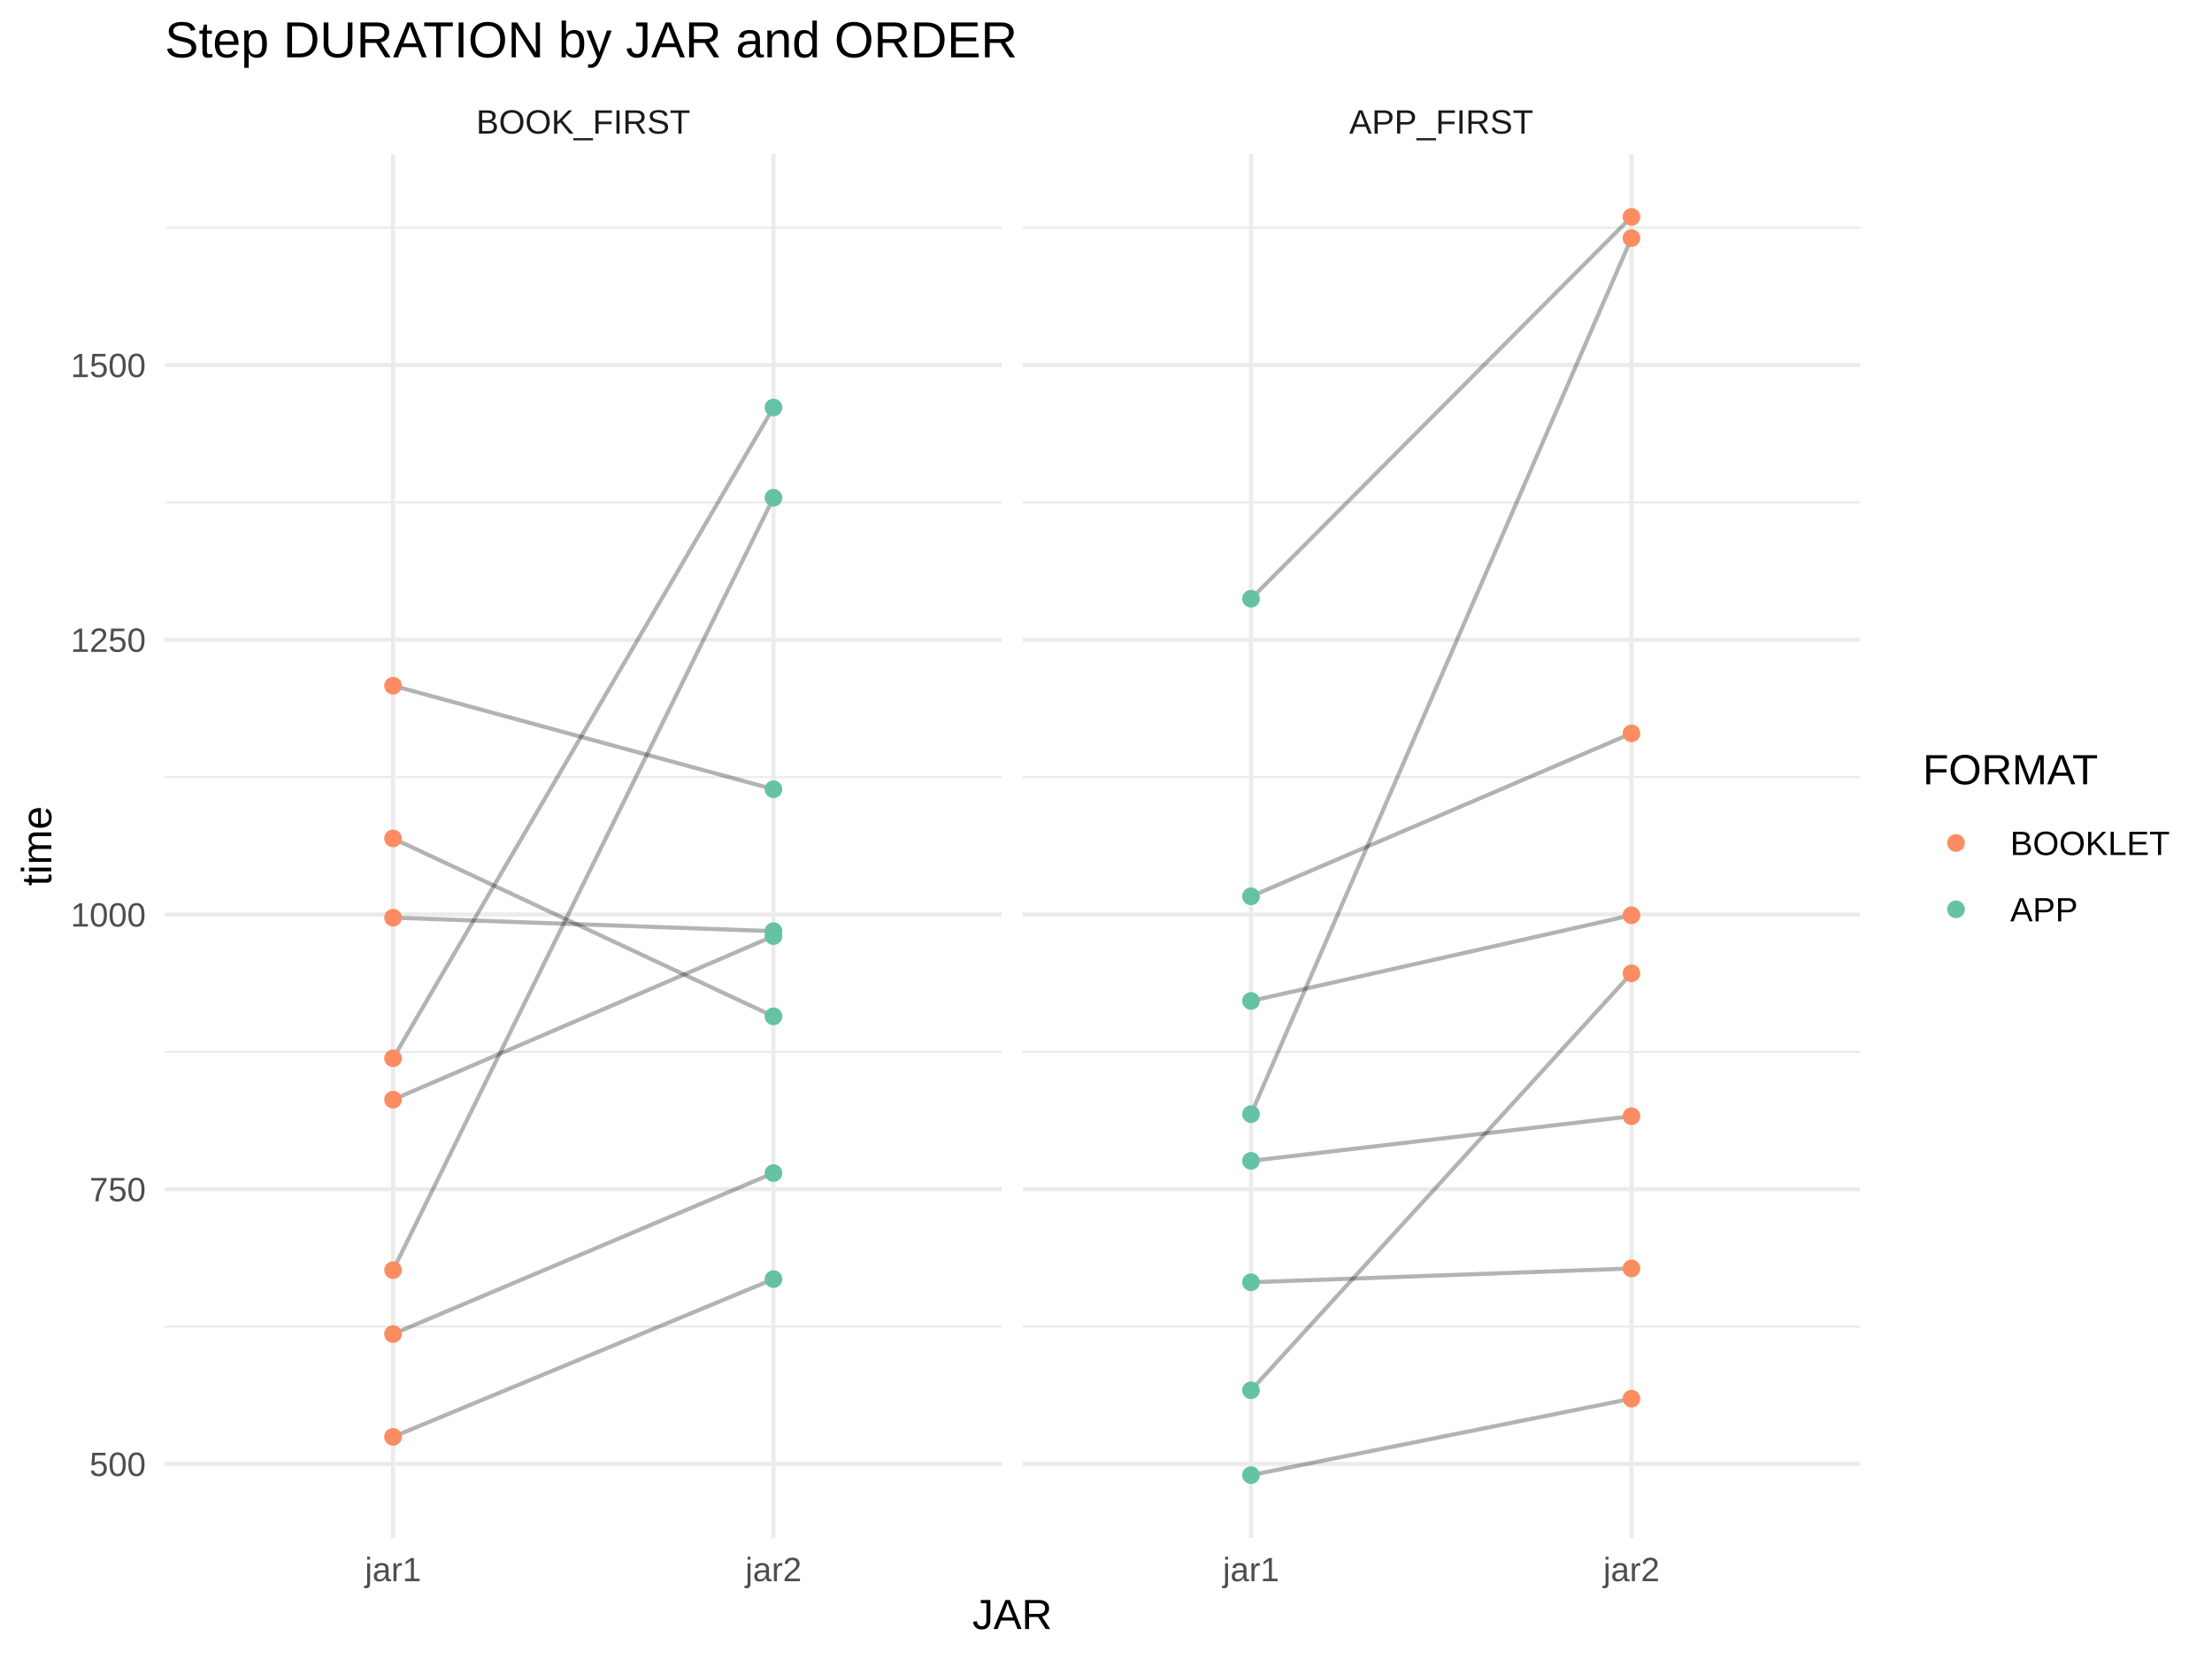
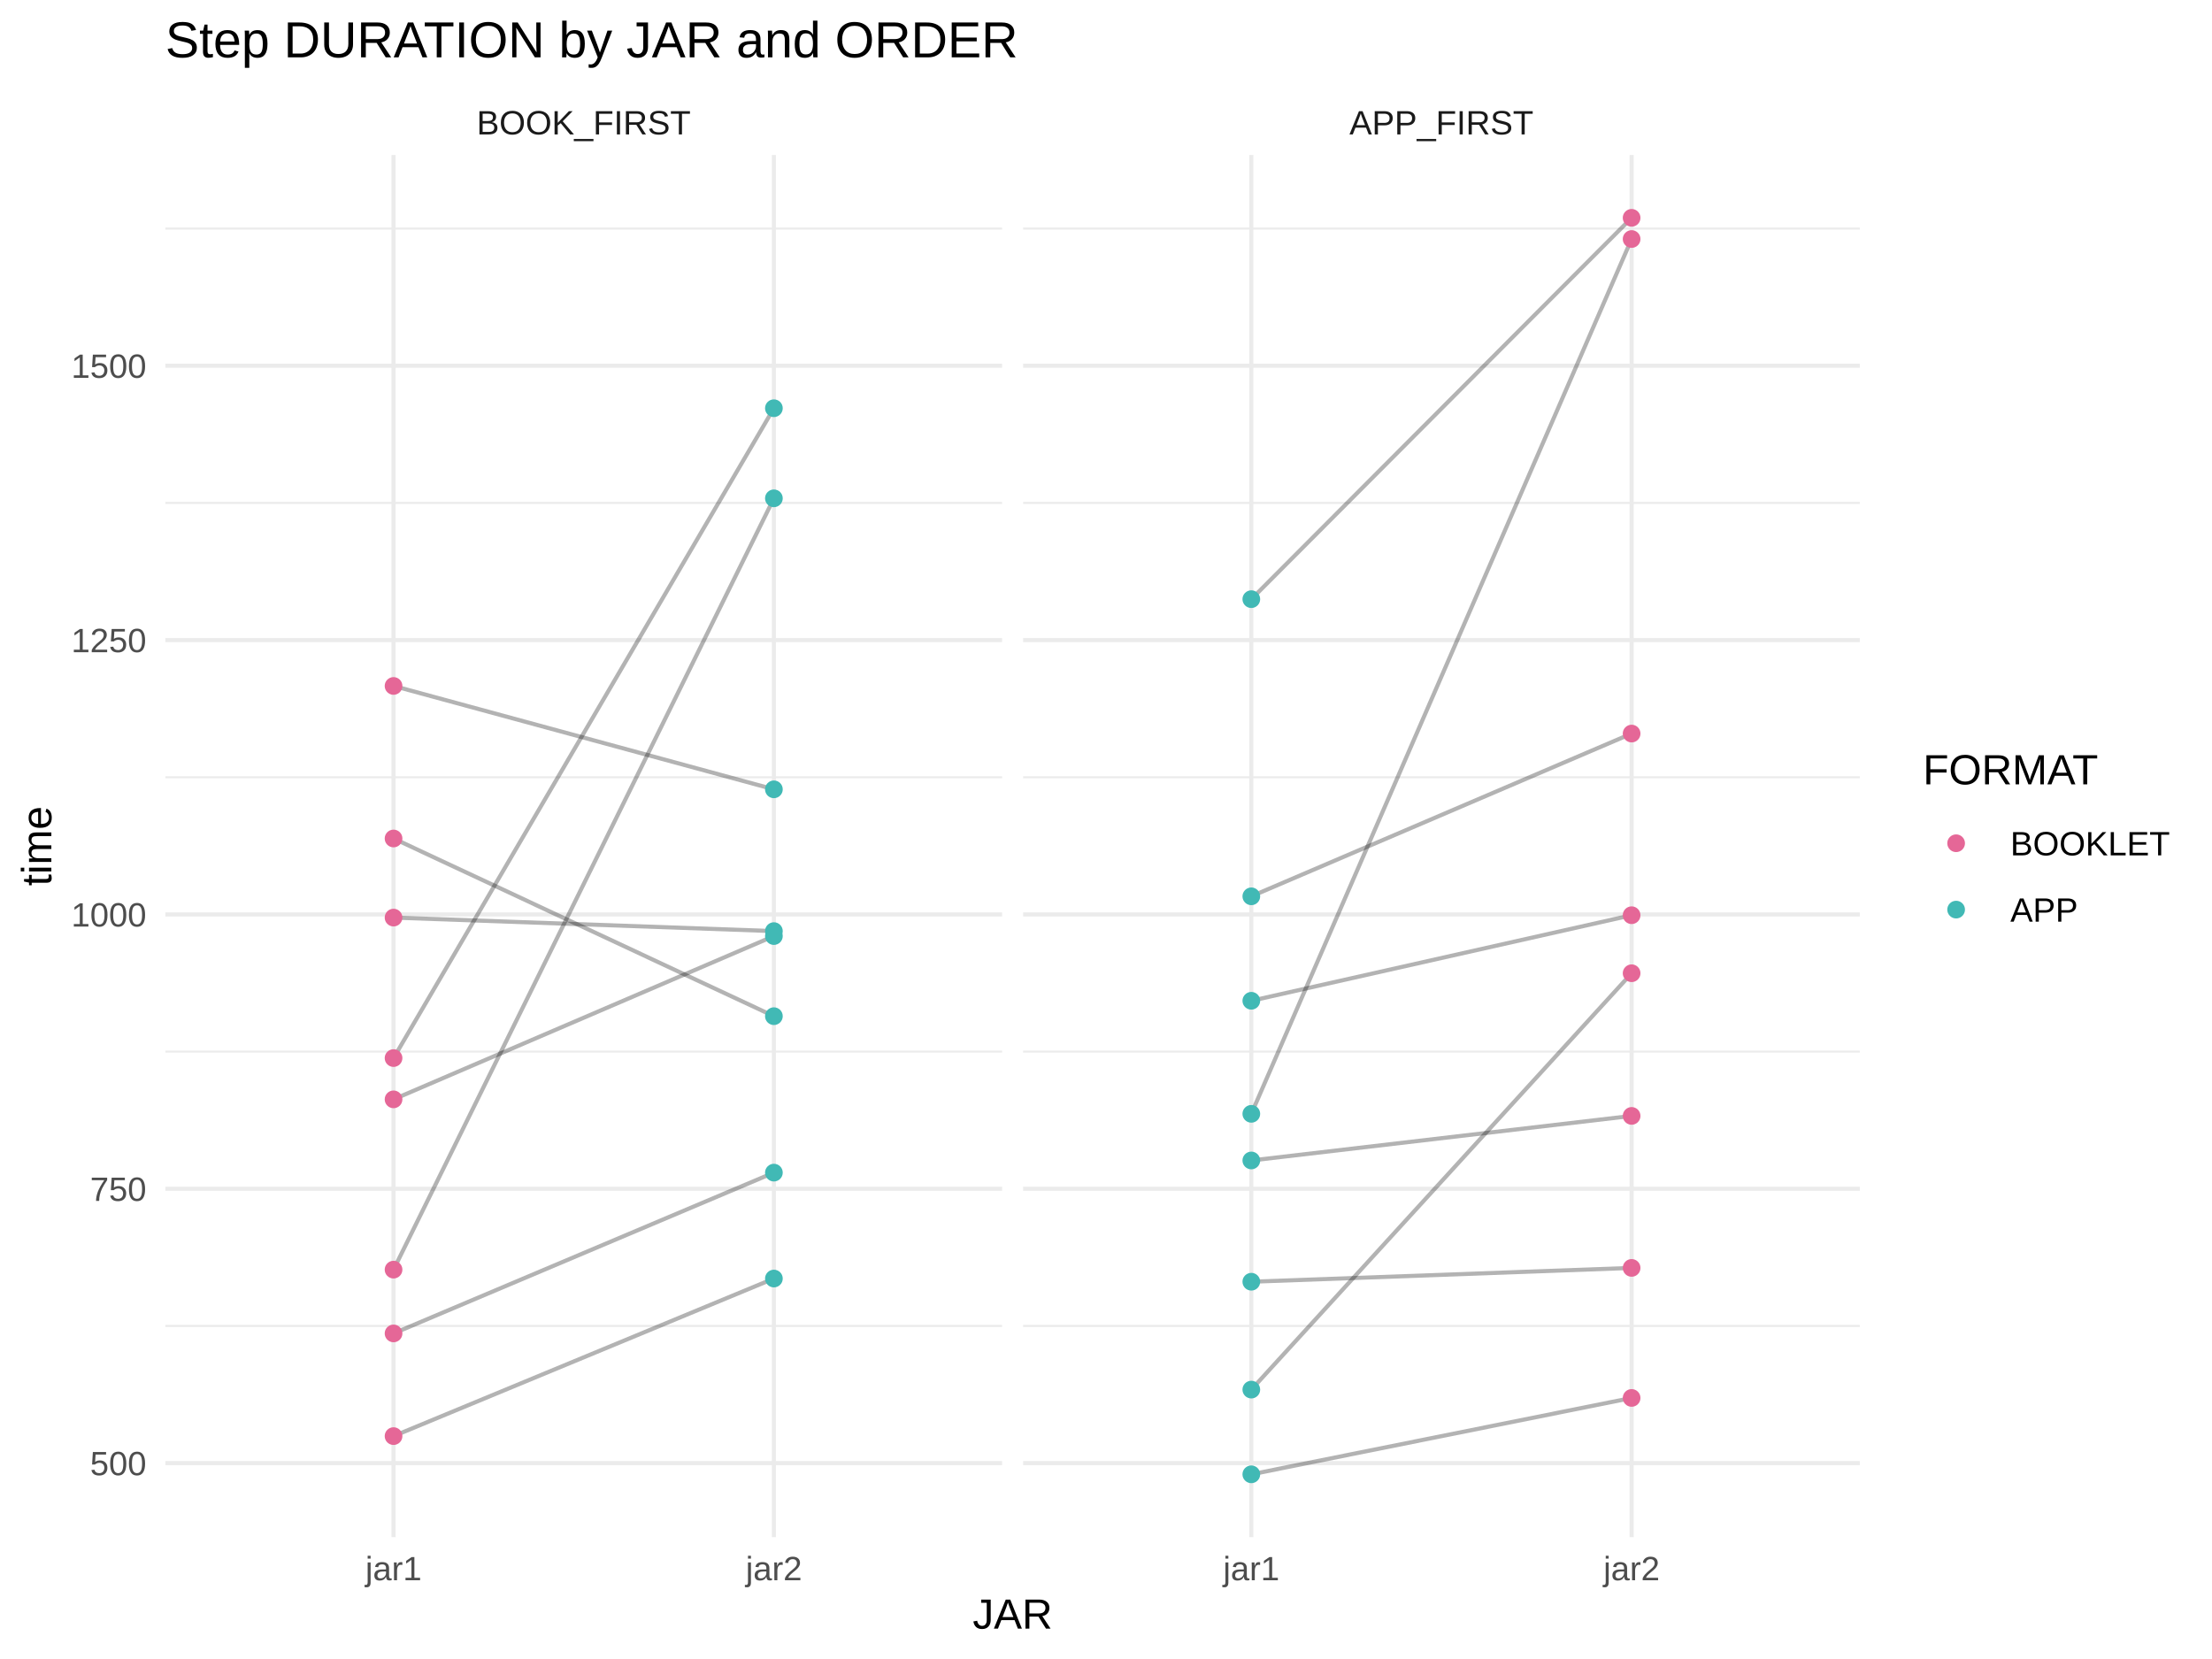
- <svg xmlns="http://www.w3.org/2000/svg" width="576.00pt" height="432.00pt" viewBox="0 0 576.00 432.00">
-   <g class="svglite">
-     <defs>
-       <style type="text/css">
+ <svg xmlns="http://www.w3.org/2000/svg" class="svglite" width="576.00pt" height="432.00pt" viewBox="0 0 576.00 432.00">
+   <defs>
+     <style type="text/css">
    .svglite line, .svglite polyline, .svglite polygon, .svglite path, .svglite rect, .svglite circle {
      fill: none;
      stroke: #000000;
      stroke-linecap: round;
      stroke-linejoin: round;
      stroke-miterlimit: 10.00;
    }
    .svglite text {
      white-space: pre;
    }
-     .svglite g.glyphgroup path {
-       fill: inherit;
-       stroke: none;
-     }
  </style>
-     </defs>
-     <rect width="100%" height="100%" style="stroke: none; fill: none;" />
-     <defs>
-       <clipPath id="cpMC4wMHw1NzYuMDB8MC4wMHw0MzIuMDA=">
-         <rect x="0.00" y="0.00" width="576.00" height="432.00" />
-       </clipPath>
-     </defs>
-     <g clip-path="url(#cpMC4wMHw1NzYuMDB8MC4wMHw0MzIuMDA=)">
+   </defs>
+   <rect width="100%" height="100%" style="stroke: none; fill: none;" />
+   <defs>
+     <clipPath id="cpMC4wMHw1NzYuMDB8MC4wMHw0MzIuMDA=">
+       <rect x="0.00" y="0.00" width="576.00" height="432.00" />
+     </clipPath>
+   </defs>
+   <g clip-path="url(#cpMC4wMHw1NzYuMDB8MC4wMHw0MzIuMDA=)">
</g>
-     <defs>
-       <clipPath id="cpNDIuOTF8MjYwLjg1fDQwLjA5fDQwMC41MA==">
-         <rect x="42.91" y="40.09" width="217.94" height="360.41" />
-       </clipPath>
-     </defs>
-     <g clip-path="url(#cpNDIuOTF8MjYwLjg1fDQwLjA5fDQwMC41MA==)">
-       <polyline points="42.91,345.43 260.85,345.43 " style="stroke-width: 0.53; stroke: #EBEBEB; stroke-linecap: butt;" />
-       <polyline points="42.91,273.90 260.85,273.90 " style="stroke-width: 0.53; stroke: #EBEBEB; stroke-linecap: butt;" />
-       <polyline points="42.91,202.36 260.85,202.36 " style="stroke-width: 0.53; stroke: #EBEBEB; stroke-linecap: butt;" />
-       <polyline points="42.91,130.82 260.85,130.82 " style="stroke-width: 0.53; stroke: #EBEBEB; stroke-linecap: butt;" />
-       <polyline points="42.91,59.28 260.85,59.28 " style="stroke-width: 0.53; stroke: #EBEBEB; stroke-linecap: butt;" />
-       <polyline points="42.91,381.20 260.85,381.20 " style="stroke-width: 1.07; stroke: #EBEBEB; stroke-linecap: butt;" />
-       <polyline points="42.91,309.66 260.85,309.66 " style="stroke-width: 1.07; stroke: #EBEBEB; stroke-linecap: butt;" />
-       <polyline points="42.91,238.13 260.85,238.13 " style="stroke-width: 1.07; stroke: #EBEBEB; stroke-linecap: butt;" />
-       <polyline points="42.91,166.59 260.85,166.59 " style="stroke-width: 1.07; stroke: #EBEBEB; stroke-linecap: butt;" />
-       <polyline points="42.91,95.05 260.85,95.05 " style="stroke-width: 1.07; stroke: #EBEBEB; stroke-linecap: butt;" />
-       <polyline points="102.35,400.50 102.35,40.09 " style="stroke-width: 1.07; stroke: #EBEBEB; stroke-linecap: butt;" />
-       <polyline points="201.41,400.50 201.41,40.09 " style="stroke-width: 1.07; stroke: #EBEBEB; stroke-linecap: butt;" />
-       <polyline points="102.35,330.75 201.41,129.62 " style="stroke-width: 1.07; stroke: #000000; stroke-opacity: 0.30; stroke-linecap: butt;" />
-       <polyline points="102.35,286.34 201.41,243.76 " style="stroke-width: 1.07; stroke: #000000; stroke-opacity: 0.30; stroke-linecap: butt;" />
-       <polyline points="102.35,178.55 201.41,205.51 " style="stroke-width: 1.07; stroke: #000000; stroke-opacity: 0.30; stroke-linecap: butt;" />
-       <polyline points="102.35,347.38 201.41,305.46 " style="stroke-width: 1.07; stroke: #000000; stroke-opacity: 0.30; stroke-linecap: butt;" />
-       <polyline points="102.35,218.32 201.41,264.65 " style="stroke-width: 1.07; stroke: #000000; stroke-opacity: 0.30; stroke-linecap: butt;" />
-       <polyline points="102.35,275.58 201.41,106.12 " style="stroke-width: 1.07; stroke: #000000; stroke-opacity: 0.30; stroke-linecap: butt;" />
-       <polyline points="102.35,238.96 201.41,242.48 " style="stroke-width: 1.07; stroke: #000000; stroke-opacity: 0.30; stroke-linecap: butt;" />
-       <polyline points="102.35,374.16 201.41,333.07 " style="stroke-width: 1.07; stroke: #000000; stroke-opacity: 0.30; stroke-linecap: butt;" />
-       <circle cx="102.35" cy="330.75" r="1.95" style="stroke-width: 0.71; stroke: #FC8D62; fill: #FC8D62;" />
-       <circle cx="201.41" cy="129.62" r="1.95" style="stroke-width: 0.71; stroke: #66C2A5; fill: #66C2A5;" />
-       <circle cx="102.35" cy="286.34" r="1.95" style="stroke-width: 0.71; stroke: #FC8D62; fill: #FC8D62;" />
-       <circle cx="201.41" cy="243.76" r="1.95" style="stroke-width: 0.71; stroke: #66C2A5; fill: #66C2A5;" />
-       <circle cx="102.35" cy="178.55" r="1.95" style="stroke-width: 0.71; stroke: #FC8D62; fill: #FC8D62;" />
-       <circle cx="201.41" cy="205.51" r="1.95" style="stroke-width: 0.71; stroke: #66C2A5; fill: #66C2A5;" />
-       <circle cx="102.35" cy="347.38" r="1.95" style="stroke-width: 0.71; stroke: #FC8D62; fill: #FC8D62;" />
-       <circle cx="201.41" cy="305.46" r="1.95" style="stroke-width: 0.71; stroke: #66C2A5; fill: #66C2A5;" />
-       <circle cx="102.35" cy="218.32" r="1.95" style="stroke-width: 0.71; stroke: #FC8D62; fill: #FC8D62;" />
-       <circle cx="201.41" cy="264.65" r="1.95" style="stroke-width: 0.71; stroke: #66C2A5; fill: #66C2A5;" />
-       <circle cx="102.35" cy="275.58" r="1.95" style="stroke-width: 0.71; stroke: #FC8D62; fill: #FC8D62;" />
-       <circle cx="201.41" cy="106.12" r="1.95" style="stroke-width: 0.71; stroke: #66C2A5; fill: #66C2A5;" />
-       <circle cx="102.35" cy="238.96" r="1.95" style="stroke-width: 0.71; stroke: #FC8D62; fill: #FC8D62;" />
-       <circle cx="201.41" cy="242.48" r="1.95" style="stroke-width: 0.71; stroke: #66C2A5; fill: #66C2A5;" />
-       <circle cx="102.35" cy="374.16" r="1.95" style="stroke-width: 0.71; stroke: #FC8D62; fill: #FC8D62;" />
-       <circle cx="201.41" cy="333.07" r="1.95" style="stroke-width: 0.71; stroke: #66C2A5; fill: #66C2A5;" />
-     </g>
-     <g clip-path="url(#cpMC4wMHw1NzYuMDB8MC4wMHw0MzIuMDA=)">
+   <defs>
+     <clipPath id="cpNDMuMDZ8MjYwLjk0fDQwLjM2fDQwMC4yNw==">
+       <rect x="43.06" y="40.36" width="217.88" height="359.90" />
+     </clipPath>
+   </defs>
+   <g clip-path="url(#cpNDMuMDZ8MjYwLjk0fDQwLjM2fDQwMC4yNw==)">
+     <polyline points="43.06,345.27 260.94,345.27 " style="stroke-width: 0.53; stroke: #EBEBEB; stroke-linecap: butt;" />
+     <polyline points="43.06,273.84 260.94,273.84 " style="stroke-width: 0.53; stroke: #EBEBEB; stroke-linecap: butt;" />
+     <polyline points="43.06,202.40 260.94,202.40 " style="stroke-width: 0.53; stroke: #EBEBEB; stroke-linecap: butt;" />
+     <polyline points="43.06,130.96 260.94,130.96 " style="stroke-width: 0.53; stroke: #EBEBEB; stroke-linecap: butt;" />
+     <polyline points="43.06,59.52 260.94,59.52 " style="stroke-width: 0.53; stroke: #EBEBEB; stroke-linecap: butt;" />
+     <polyline points="43.06,380.99 260.94,380.99 " style="stroke-width: 1.07; stroke: #EBEBEB; stroke-linecap: butt;" />
+     <polyline points="43.06,309.55 260.94,309.55 " style="stroke-width: 1.07; stroke: #EBEBEB; stroke-linecap: butt;" />
+     <polyline points="43.06,238.12 260.94,238.12 " style="stroke-width: 1.07; stroke: #EBEBEB; stroke-linecap: butt;" />
+     <polyline points="43.06,166.68 260.94,166.68 " style="stroke-width: 1.07; stroke: #EBEBEB; stroke-linecap: butt;" />
+     <polyline points="43.06,95.24 260.94,95.24 " style="stroke-width: 1.07; stroke: #EBEBEB; stroke-linecap: butt;" />
+     <polyline points="102.48,400.27 102.48,40.36 " style="stroke-width: 1.07; stroke: #EBEBEB; stroke-linecap: butt;" />
+     <polyline points="201.52,400.27 201.52,40.36 " style="stroke-width: 1.07; stroke: #EBEBEB; stroke-linecap: butt;" />
+     <polyline points="102.48,330.61 201.52,129.76 " style="stroke-width: 1.07; stroke: #000000; stroke-opacity: 0.30; stroke-linecap: butt;" />
+     <polyline points="102.48,286.27 201.52,243.75 " style="stroke-width: 1.07; stroke: #000000; stroke-opacity: 0.30; stroke-linecap: butt;" />
+     <polyline points="102.48,178.62 201.52,205.54 " style="stroke-width: 1.07; stroke: #000000; stroke-opacity: 0.30; stroke-linecap: butt;" />
+     <polyline points="102.48,347.22 201.52,305.35 " style="stroke-width: 1.07; stroke: #000000; stroke-opacity: 0.30; stroke-linecap: butt;" />
+     <polyline points="102.48,218.34 201.52,264.61 " style="stroke-width: 1.07; stroke: #000000; stroke-opacity: 0.30; stroke-linecap: butt;" />
+     <polyline points="102.48,275.52 201.52,106.30 " style="stroke-width: 1.07; stroke: #000000; stroke-opacity: 0.30; stroke-linecap: butt;" />
+     <polyline points="102.48,238.94 201.52,242.46 " style="stroke-width: 1.07; stroke: #000000; stroke-opacity: 0.30; stroke-linecap: butt;" />
+     <polyline points="102.48,373.96 201.52,332.93 " style="stroke-width: 1.07; stroke: #000000; stroke-opacity: 0.30; stroke-linecap: butt;" />
+     <circle cx="102.48" cy="330.61" r="1.95" style="stroke-width: 0.71; stroke: #E56797; fill: #E56797;" />
+     <circle cx="201.52" cy="129.76" r="1.95" style="stroke-width: 0.71; stroke: #41B9B5; fill: #41B9B5;" />
+     <circle cx="102.48" cy="286.27" r="1.95" style="stroke-width: 0.71; stroke: #E56797; fill: #E56797;" />
+     <circle cx="201.52" cy="243.75" r="1.95" style="stroke-width: 0.71; stroke: #41B9B5; fill: #41B9B5;" />
+     <circle cx="102.48" cy="178.62" r="1.95" style="stroke-width: 0.71; stroke: #E56797; fill: #E56797;" />
+     <circle cx="201.52" cy="205.54" r="1.95" style="stroke-width: 0.71; stroke: #41B9B5; fill: #41B9B5;" />
+     <circle cx="102.48" cy="347.22" r="1.95" style="stroke-width: 0.71; stroke: #E56797; fill: #E56797;" />
+     <circle cx="201.52" cy="305.35" r="1.95" style="stroke-width: 0.71; stroke: #41B9B5; fill: #41B9B5;" />
+     <circle cx="102.48" cy="218.34" r="1.95" style="stroke-width: 0.71; stroke: #E56797; fill: #E56797;" />
+     <circle cx="201.52" cy="264.61" r="1.95" style="stroke-width: 0.71; stroke: #41B9B5; fill: #41B9B5;" />
+     <circle cx="102.48" cy="275.52" r="1.95" style="stroke-width: 0.71; stroke: #E56797; fill: #E56797;" />
+     <circle cx="201.52" cy="106.30" r="1.95" style="stroke-width: 0.71; stroke: #41B9B5; fill: #41B9B5;" />
+     <circle cx="102.48" cy="238.94" r="1.95" style="stroke-width: 0.71; stroke: #E56797; fill: #E56797;" />
+     <circle cx="201.52" cy="242.46" r="1.95" style="stroke-width: 0.71; stroke: #41B9B5; fill: #41B9B5;" />
+     <circle cx="102.48" cy="373.96" r="1.95" style="stroke-width: 0.71; stroke: #E56797; fill: #E56797;" />
+     <circle cx="201.52" cy="332.93" r="1.95" style="stroke-width: 0.71; stroke: #41B9B5; fill: #41B9B5;" />
+   </g>
+   <g clip-path="url(#cpMC4wMHw1NzYuMDB8MC4wMHw0MzIuMDA=)">
</g>
-     <defs>
-       <clipPath id="cpMjY2LjMzfDQ4NC4yN3w0MC4wOXw0MDAuNTA=">
-         <rect x="266.33" y="40.09" width="217.94" height="360.41" />
-       </clipPath>
-     </defs>
-     <g clip-path="url(#cpMjY2LjMzfDQ4NC4yN3w0MC4wOXw0MDAuNTA=)">
-       <polyline points="266.33,345.43 484.27,345.43 " style="stroke-width: 0.53; stroke: #EBEBEB; stroke-linecap: butt;" />
-       <polyline points="266.33,273.90 484.27,273.90 " style="stroke-width: 0.53; stroke: #EBEBEB; stroke-linecap: butt;" />
-       <polyline points="266.33,202.36 484.27,202.36 " style="stroke-width: 0.53; stroke: #EBEBEB; stroke-linecap: butt;" />
-       <polyline points="266.33,130.82 484.27,130.82 " style="stroke-width: 0.53; stroke: #EBEBEB; stroke-linecap: butt;" />
-       <polyline points="266.33,59.28 484.27,59.28 " style="stroke-width: 0.53; stroke: #EBEBEB; stroke-linecap: butt;" />
-       <polyline points="266.33,381.20 484.27,381.20 " style="stroke-width: 1.07; stroke: #EBEBEB; stroke-linecap: butt;" />
-       <polyline points="266.33,309.66 484.27,309.66 " style="stroke-width: 1.07; stroke: #EBEBEB; stroke-linecap: butt;" />
-       <polyline points="266.33,238.13 484.27,238.13 " style="stroke-width: 1.07; stroke: #EBEBEB; stroke-linecap: butt;" />
-       <polyline points="266.33,166.59 484.27,166.59 " style="stroke-width: 1.07; stroke: #EBEBEB; stroke-linecap: butt;" />
-       <polyline points="266.33,95.05 484.27,95.05 " style="stroke-width: 1.07; stroke: #EBEBEB; stroke-linecap: butt;" />
-       <polyline points="325.76,400.50 325.76,40.09 " style="stroke-width: 1.07; stroke: #EBEBEB; stroke-linecap: butt;" />
-       <polyline points="424.83,400.50 424.83,40.09 " style="stroke-width: 1.07; stroke: #EBEBEB; stroke-linecap: butt;" />
-       <polyline points="325.76,233.41 424.83,190.97 " style="stroke-width: 1.07; stroke: #000000; stroke-opacity: 0.30; stroke-linecap: butt;" />
-       <polyline points="325.76,290.12 424.83,62.00 " style="stroke-width: 1.07; stroke: #000000; stroke-opacity: 0.30; stroke-linecap: butt;" />
-       <polyline points="325.76,302.28 424.83,290.66 " style="stroke-width: 1.07; stroke: #000000; stroke-opacity: 0.30; stroke-linecap: butt;" />
-       <polyline points="325.76,260.65 424.83,238.33 " style="stroke-width: 1.07; stroke: #000000; stroke-opacity: 0.30; stroke-linecap: butt;" />
-       <polyline points="325.76,362.03 424.83,253.46 " style="stroke-width: 1.07; stroke: #000000; stroke-opacity: 0.30; stroke-linecap: butt;" />
-       <polyline points="325.76,333.90 424.83,330.30 " style="stroke-width: 1.07; stroke: #000000; stroke-opacity: 0.30; stroke-linecap: butt;" />
-       <polyline points="325.76,384.12 424.83,364.21 " style="stroke-width: 1.07; stroke: #000000; stroke-opacity: 0.30; stroke-linecap: butt;" />
-       <polyline points="325.76,155.91 424.83,56.48 " style="stroke-width: 1.07; stroke: #000000; stroke-opacity: 0.30; stroke-linecap: butt;" />
-       <circle cx="325.76" cy="233.41" r="1.95" style="stroke-width: 0.71; stroke: #66C2A5; fill: #66C2A5;" />
-       <circle cx="424.83" cy="190.97" r="1.95" style="stroke-width: 0.71; stroke: #FC8D62; fill: #FC8D62;" />
-       <circle cx="325.76" cy="290.12" r="1.95" style="stroke-width: 0.71; stroke: #66C2A5; fill: #66C2A5;" />
-       <circle cx="424.83" cy="62.00" r="1.95" style="stroke-width: 0.71; stroke: #FC8D62; fill: #FC8D62;" />
-       <circle cx="325.76" cy="302.28" r="1.95" style="stroke-width: 0.71; stroke: #66C2A5; fill: #66C2A5;" />
-       <circle cx="424.83" cy="290.66" r="1.95" style="stroke-width: 0.71; stroke: #FC8D62; fill: #FC8D62;" />
-       <circle cx="325.76" cy="260.65" r="1.95" style="stroke-width: 0.71; stroke: #66C2A5; fill: #66C2A5;" />
-       <circle cx="424.83" cy="238.33" r="1.95" style="stroke-width: 0.71; stroke: #FC8D62; fill: #FC8D62;" />
-       <circle cx="325.76" cy="362.03" r="1.95" style="stroke-width: 0.71; stroke: #66C2A5; fill: #66C2A5;" />
-       <circle cx="424.83" cy="253.46" r="1.95" style="stroke-width: 0.71; stroke: #FC8D62; fill: #FC8D62;" />
-       <circle cx="325.76" cy="333.90" r="1.95" style="stroke-width: 0.71; stroke: #66C2A5; fill: #66C2A5;" />
-       <circle cx="424.83" cy="330.30" r="1.95" style="stroke-width: 0.71; stroke: #FC8D62; fill: #FC8D62;" />
-       <circle cx="325.76" cy="384.12" r="1.95" style="stroke-width: 0.71; stroke: #66C2A5; fill: #66C2A5;" />
-       <circle cx="424.83" cy="364.21" r="1.95" style="stroke-width: 0.71; stroke: #FC8D62; fill: #FC8D62;" />
-       <circle cx="325.76" cy="155.91" r="1.95" style="stroke-width: 0.71; stroke: #66C2A5; fill: #66C2A5;" />
-       <circle cx="424.83" cy="56.48" r="1.95" style="stroke-width: 0.71; stroke: #FC8D62; fill: #FC8D62;" />
-     </g>
-     <g clip-path="url(#cpMC4wMHw1NzYuMDB8MC4wMHw0MzIuMDA=)">
+   <defs>
+     <clipPath id="cpMjY2LjQyfDQ4NC4yOXw0MC4zNnw0MDAuMjc=">
+       <rect x="266.42" y="40.36" width="217.88" height="359.90" />
+     </clipPath>
+   </defs>
+   <g clip-path="url(#cpMjY2LjQyfDQ4NC4yOXw0MC4zNnw0MDAuMjc=)">
+     <polyline points="266.42,345.27 484.29,345.27 " style="stroke-width: 0.53; stroke: #EBEBEB; stroke-linecap: butt;" />
+     <polyline points="266.42,273.84 484.29,273.84 " style="stroke-width: 0.53; stroke: #EBEBEB; stroke-linecap: butt;" />
+     <polyline points="266.42,202.40 484.29,202.40 " style="stroke-width: 0.53; stroke: #EBEBEB; stroke-linecap: butt;" />
+     <polyline points="266.42,130.96 484.29,130.96 " style="stroke-width: 0.53; stroke: #EBEBEB; stroke-linecap: butt;" />
+     <polyline points="266.42,59.52 484.29,59.52 " style="stroke-width: 0.53; stroke: #EBEBEB; stroke-linecap: butt;" />
+     <polyline points="266.42,380.99 484.29,380.99 " style="stroke-width: 1.07; stroke: #EBEBEB; stroke-linecap: butt;" />
+     <polyline points="266.42,309.55 484.29,309.55 " style="stroke-width: 1.07; stroke: #EBEBEB; stroke-linecap: butt;" />
+     <polyline points="266.42,238.12 484.29,238.12 " style="stroke-width: 1.07; stroke: #EBEBEB; stroke-linecap: butt;" />
+     <polyline points="266.42,166.68 484.29,166.68 " style="stroke-width: 1.07; stroke: #EBEBEB; stroke-linecap: butt;" />
+     <polyline points="266.42,95.24 484.29,95.24 " style="stroke-width: 1.07; stroke: #EBEBEB; stroke-linecap: butt;" />
+     <polyline points="325.84,400.27 325.84,40.36 " style="stroke-width: 1.07; stroke: #EBEBEB; stroke-linecap: butt;" />
+     <polyline points="424.87,400.27 424.87,40.36 " style="stroke-width: 1.07; stroke: #EBEBEB; stroke-linecap: butt;" />
+     <polyline points="325.84,233.40 424.87,191.02 " style="stroke-width: 1.07; stroke: #000000; stroke-opacity: 0.30; stroke-linecap: butt;" />
+     <polyline points="325.84,290.04 424.87,62.24 " style="stroke-width: 1.07; stroke: #000000; stroke-opacity: 0.30; stroke-linecap: butt;" />
+     <polyline points="325.84,302.18 424.87,290.58 " style="stroke-width: 1.07; stroke: #000000; stroke-opacity: 0.30; stroke-linecap: butt;" />
+     <polyline points="325.84,260.60 424.87,238.32 " style="stroke-width: 1.07; stroke: #000000; stroke-opacity: 0.30; stroke-linecap: butt;" />
+     <polyline points="325.84,361.85 424.87,253.43 " style="stroke-width: 1.07; stroke: #000000; stroke-opacity: 0.30; stroke-linecap: butt;" />
+     <polyline points="325.84,333.76 424.87,330.16 " style="stroke-width: 1.07; stroke: #000000; stroke-opacity: 0.30; stroke-linecap: butt;" />
+     <polyline points="325.84,383.91 424.87,364.02 " style="stroke-width: 1.07; stroke: #000000; stroke-opacity: 0.30; stroke-linecap: butt;" />
+     <polyline points="325.84,156.02 424.87,56.72 " style="stroke-width: 1.07; stroke: #000000; stroke-opacity: 0.30; stroke-linecap: butt;" />
+     <circle cx="325.84" cy="233.40" r="1.95" style="stroke-width: 0.71; stroke: #41B9B5; fill: #41B9B5;" />
+     <circle cx="424.87" cy="191.02" r="1.95" style="stroke-width: 0.71; stroke: #E56797; fill: #E56797;" />
+     <circle cx="325.84" cy="290.04" r="1.95" style="stroke-width: 0.71; stroke: #41B9B5; fill: #41B9B5;" />
+     <circle cx="424.87" cy="62.24" r="1.95" style="stroke-width: 0.71; stroke: #E56797; fill: #E56797;" />
+     <circle cx="325.84" cy="302.18" r="1.95" style="stroke-width: 0.71; stroke: #41B9B5; fill: #41B9B5;" />
+     <circle cx="424.87" cy="290.58" r="1.95" style="stroke-width: 0.71; stroke: #E56797; fill: #E56797;" />
+     <circle cx="325.84" cy="260.60" r="1.95" style="stroke-width: 0.71; stroke: #41B9B5; fill: #41B9B5;" />
+     <circle cx="424.87" cy="238.32" r="1.95" style="stroke-width: 0.71; stroke: #E56797; fill: #E56797;" />
+     <circle cx="325.84" cy="361.85" r="1.95" style="stroke-width: 0.71; stroke: #41B9B5; fill: #41B9B5;" />
+     <circle cx="424.87" cy="253.43" r="1.95" style="stroke-width: 0.71; stroke: #E56797; fill: #E56797;" />
+     <circle cx="325.84" cy="333.76" r="1.95" style="stroke-width: 0.71; stroke: #41B9B5; fill: #41B9B5;" />
+     <circle cx="424.87" cy="330.16" r="1.95" style="stroke-width: 0.71; stroke: #E56797; fill: #E56797;" />
+     <circle cx="325.84" cy="383.91" r="1.95" style="stroke-width: 0.71; stroke: #41B9B5; fill: #41B9B5;" />
+     <circle cx="424.87" cy="364.02" r="1.95" style="stroke-width: 0.71; stroke: #E56797; fill: #E56797;" />
+     <circle cx="325.84" cy="156.02" r="1.95" style="stroke-width: 0.71; stroke: #41B9B5; fill: #41B9B5;" />
+     <circle cx="424.87" cy="56.72" r="1.95" style="stroke-width: 0.71; stroke: #E56797; fill: #E56797;" />
+   </g>
+   <g clip-path="url(#cpMC4wMHw1NzYuMDB8MC4wMHw0MzIuMDA=)">
</g>
-     <defs>
-       <clipPath id="cpNDIuOTF8MjYwLjg1fDIzLjE4fDQwLjA5">
-         <rect x="42.91" y="23.18" width="217.94" height="16.92" />
-       </clipPath>
-     </defs>
-     <g clip-path="url(#cpNDIuOTF8MjYwLjg1fDIzLjE4fDQwLjA5)">
-       <text x="151.88" y="34.79" text-anchor="middle" style="font-size: 8.80px;fill: #1A1A1A; font-family: &quot;Arial&quot;;" textLength="55.75px" lengthAdjust="spacingAndGlyphs">BOOK_FIRST</text>
-     </g>
-     <g clip-path="url(#cpMC4wMHw1NzYuMDB8MC4wMHw0MzIuMDA=)">
+   <defs>
+     <clipPath id="cpNDMuMDZ8MjYwLjk0fDIzLjM0fDQwLjM2">
+       <rect x="43.06" y="23.34" width="217.88" height="17.03" />
+     </clipPath>
+   </defs>
+   <g clip-path="url(#cpNDMuMDZ8MjYwLjk0fDIzLjM0fDQwLjM2)">
+     <text x="152.00" y="35.00" text-anchor="middle" style="font-size: 8.80px;fill: #1A1A1A; font-family: &quot;Arial&quot;;" textLength="55.71px" lengthAdjust="spacingAndGlyphs">BOOK_FIRST</text>
+   </g>
+   <g clip-path="url(#cpMC4wMHw1NzYuMDB8MC4wMHw0MzIuMDA=)">
</g>
-     <defs>
-       <clipPath id="cpMjY2LjMzfDQ4NC4yN3wyMy4xOHw0MC4wOQ==">
-         <rect x="266.33" y="23.18" width="217.94" height="16.92" />
-       </clipPath>
-     </defs>
-     <g clip-path="url(#cpMjY2LjMzfDQ4NC4yN3wyMy4xOHw0MC4wOQ==)">
-       <text x="375.30" y="34.79" text-anchor="middle" style="font-size: 8.80px;fill: #1A1A1A; font-family: &quot;Arial&quot;;" textLength="47.94px" lengthAdjust="spacingAndGlyphs">APP_FIRST</text>
-     </g>
-     <g clip-path="url(#cpMC4wMHw1NzYuMDB8MC4wMHw0MzIuMDA=)">
-       <text x="102.35" y="411.74" text-anchor="middle" style="font-size: 8.80px;fill: #4D4D4D; font-family: &quot;Arial&quot;;" textLength="14.66px" lengthAdjust="spacingAndGlyphs">jar1</text>
-       <text x="201.41" y="411.74" text-anchor="middle" style="font-size: 8.80px;fill: #4D4D4D; font-family: &quot;Arial&quot;;" textLength="14.66px" lengthAdjust="spacingAndGlyphs">jar2</text>
-       <text x="325.76" y="411.74" text-anchor="middle" style="font-size: 8.80px;fill: #4D4D4D; font-family: &quot;Arial&quot;;" textLength="14.66px" lengthAdjust="spacingAndGlyphs">jar1</text>
-       <text x="424.83" y="411.74" text-anchor="middle" style="font-size: 8.80px;fill: #4D4D4D; font-family: &quot;Arial&quot;;" textLength="14.66px" lengthAdjust="spacingAndGlyphs">jar2</text>
-       <text x="37.98" y="384.35" text-anchor="end" style="font-size: 8.80px;fill: #4D4D4D; font-family: &quot;Arial&quot;;" textLength="14.67px" lengthAdjust="spacingAndGlyphs">500</text>
-       <text x="37.98" y="312.81" text-anchor="end" style="font-size: 8.80px;fill: #4D4D4D; font-family: &quot;Arial&quot;;" textLength="14.67px" lengthAdjust="spacingAndGlyphs">750</text>
-       <text x="37.98" y="241.28" text-anchor="end" style="font-size: 8.80px;fill: #4D4D4D; font-family: &quot;Arial&quot;;" textLength="19.56px" lengthAdjust="spacingAndGlyphs">1000</text>
-       <text x="37.98" y="169.74" text-anchor="end" style="font-size: 8.80px;fill: #4D4D4D; font-family: &quot;Arial&quot;;" textLength="19.56px" lengthAdjust="spacingAndGlyphs">1250</text>
-       <text x="37.98" y="98.20" text-anchor="end" style="font-size: 8.80px;fill: #4D4D4D; font-family: &quot;Arial&quot;;" textLength="19.56px" lengthAdjust="spacingAndGlyphs">1500</text>
-       <text x="263.59" y="424.20" text-anchor="middle" style="font-size: 11.00px; font-family: &quot;Arial&quot;;" textLength="20.78px" lengthAdjust="spacingAndGlyphs">JAR</text>
-       <text transform="translate(13.36,220.30) rotate(-90)" text-anchor="middle" style="font-size: 11.00px; font-family: &quot;Arial&quot;;" textLength="20.78px" lengthAdjust="spacingAndGlyphs">time</text>
-       <text x="500.70" y="204.22" style="font-size: 11.00px; font-family: &quot;Arial&quot;;" textLength="45.62px" lengthAdjust="spacingAndGlyphs">FORMAT</text>
-       <circle cx="509.34" cy="219.50" r="1.95" style="stroke-width: 0.71; stroke: #FC8D62; fill: #FC8D62;" />
-       <circle cx="509.34" cy="236.78" r="1.95" style="stroke-width: 0.71; stroke: #66C2A5; fill: #66C2A5;" />
-       <text x="523.46" y="222.65" style="font-size: 8.80px; font-family: &quot;Arial&quot;;" textLength="41.58px" lengthAdjust="spacingAndGlyphs">BOOKLET</text>
-       <text x="523.46" y="239.93" style="font-size: 8.80px; font-family: &quot;Arial&quot;;" textLength="17.62px" lengthAdjust="spacingAndGlyphs">APP</text>
-       <text x="42.91" y="14.93" style="font-size: 13.20px; font-family: &quot;Arial&quot;;" textLength="221.77px" lengthAdjust="spacingAndGlyphs">Step DURATION by JAR and ORDER</text>
-     </g>
+   <defs>
+     <clipPath id="cpMjY2LjQyfDQ4NC4yOXwyMy4zNHw0MC4zNg==">
+       <rect x="266.42" y="23.34" width="217.88" height="17.03" />
+     </clipPath>
+   </defs>
+   <g clip-path="url(#cpMjY2LjQyfDQ4NC4yOXwyMy4zNHw0MC4zNg==)">
+     <text x="375.35" y="35.00" text-anchor="middle" style="font-size: 8.80px;fill: #1A1A1A; font-family: &quot;Arial&quot;;" textLength="47.90px" lengthAdjust="spacingAndGlyphs">APP_FIRST</text>
+   </g>
+   <g clip-path="url(#cpMC4wMHw1NzYuMDB8MC4wMHw0MzIuMDA=)">
+     <text x="102.48" y="411.50" text-anchor="middle" style="font-size: 8.80px;fill: #4D4D4D; font-family: &quot;Arial&quot;;" textLength="14.67px" lengthAdjust="spacingAndGlyphs">jar1</text>
+     <text x="201.52" y="411.50" text-anchor="middle" style="font-size: 8.80px;fill: #4D4D4D; font-family: &quot;Arial&quot;;" textLength="14.67px" lengthAdjust="spacingAndGlyphs">jar2</text>
+     <text x="325.84" y="411.50" text-anchor="middle" style="font-size: 8.80px;fill: #4D4D4D; font-family: &quot;Arial&quot;;" textLength="14.67px" lengthAdjust="spacingAndGlyphs">jar1</text>
+     <text x="424.87" y="411.50" text-anchor="middle" style="font-size: 8.80px;fill: #4D4D4D; font-family: &quot;Arial&quot;;" textLength="14.67px" lengthAdjust="spacingAndGlyphs">jar2</text>
+     <text x="38.13" y="384.15" text-anchor="end" style="font-size: 8.80px;fill: #4D4D4D; font-family: &quot;Arial&quot;;" textLength="14.69px" lengthAdjust="spacingAndGlyphs">500</text>
+     <text x="38.13" y="312.71" text-anchor="end" style="font-size: 8.80px;fill: #4D4D4D; font-family: &quot;Arial&quot;;" textLength="14.69px" lengthAdjust="spacingAndGlyphs">750</text>
+     <text x="38.13" y="241.27" text-anchor="end" style="font-size: 8.80px;fill: #4D4D4D; font-family: &quot;Arial&quot;;" textLength="19.58px" lengthAdjust="spacingAndGlyphs">1000</text>
+     <text x="38.13" y="169.83" text-anchor="end" style="font-size: 8.80px;fill: #4D4D4D; font-family: &quot;Arial&quot;;" textLength="19.58px" lengthAdjust="spacingAndGlyphs">1250</text>
+     <text x="38.13" y="98.39" text-anchor="end" style="font-size: 8.80px;fill: #4D4D4D; font-family: &quot;Arial&quot;;" textLength="19.58px" lengthAdjust="spacingAndGlyphs">1500</text>
+     <text x="263.68" y="424.09" text-anchor="middle" style="font-size: 11.00px; font-family: &quot;Arial&quot;;" textLength="20.78px" lengthAdjust="spacingAndGlyphs">JAR</text>
+     <text transform="translate(13.37,220.31) rotate(-90)" text-anchor="middle" style="font-size: 11.00px; font-family: &quot;Arial&quot;;" textLength="20.78px" lengthAdjust="spacingAndGlyphs">time</text>
+     <text x="500.73" y="204.24" style="font-size: 11.00px; font-family: &quot;Arial&quot;;" textLength="46.43px" lengthAdjust="spacingAndGlyphs">FORMAT</text>
+     <circle cx="509.37" cy="219.58" r="1.95" style="stroke-width: 0.71; stroke: #E56797; fill: #E56797;" />
+     <circle cx="509.37" cy="236.86" r="1.95" style="stroke-width: 0.71; stroke: #41B9B5; fill: #41B9B5;" />
+     <text x="523.49" y="222.73" style="font-size: 8.80px; font-family: &quot;Arial&quot;;" textLength="41.55px" lengthAdjust="spacingAndGlyphs">BOOKLET</text>
+     <text x="523.49" y="240.01" style="font-size: 8.80px; font-family: &quot;Arial&quot;;" textLength="17.60px" lengthAdjust="spacingAndGlyphs">APP</text>
+     <text x="43.06" y="14.94" style="font-size: 13.20px; font-family: &quot;Arial&quot;;" textLength="222.84px" lengthAdjust="spacingAndGlyphs">Step DURATION by JAR and ORDER</text>
  </g>
</svg>
